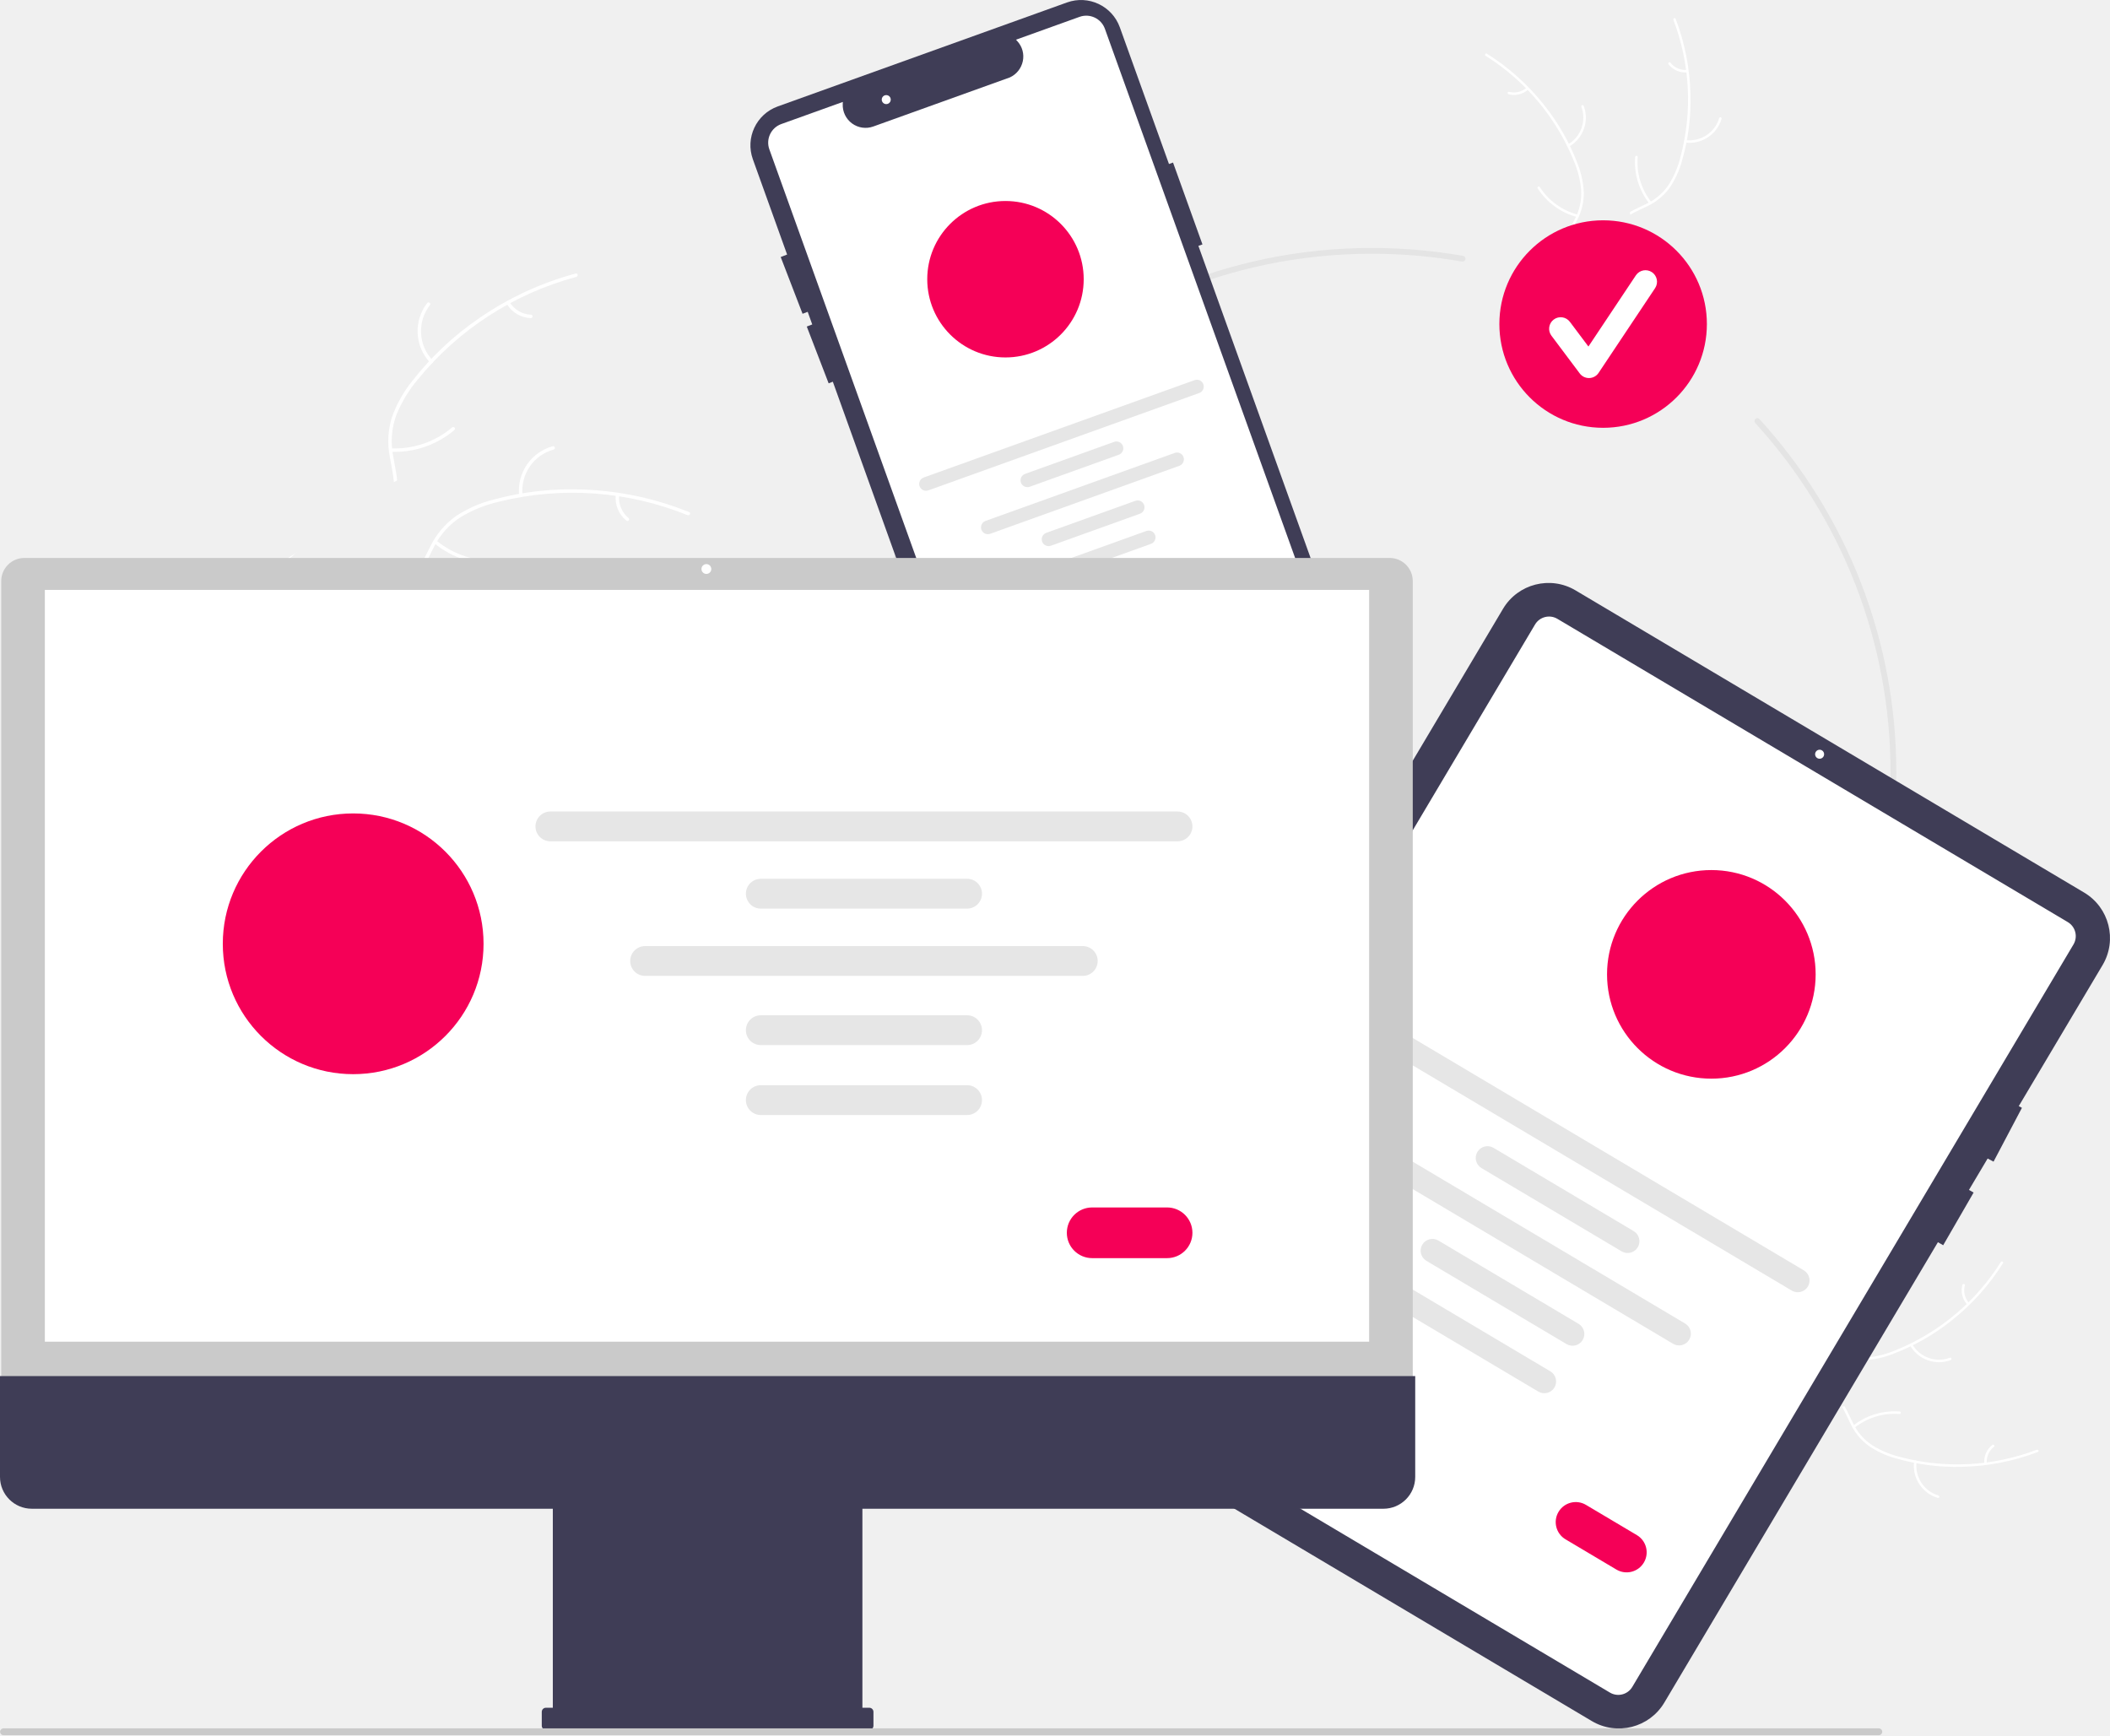
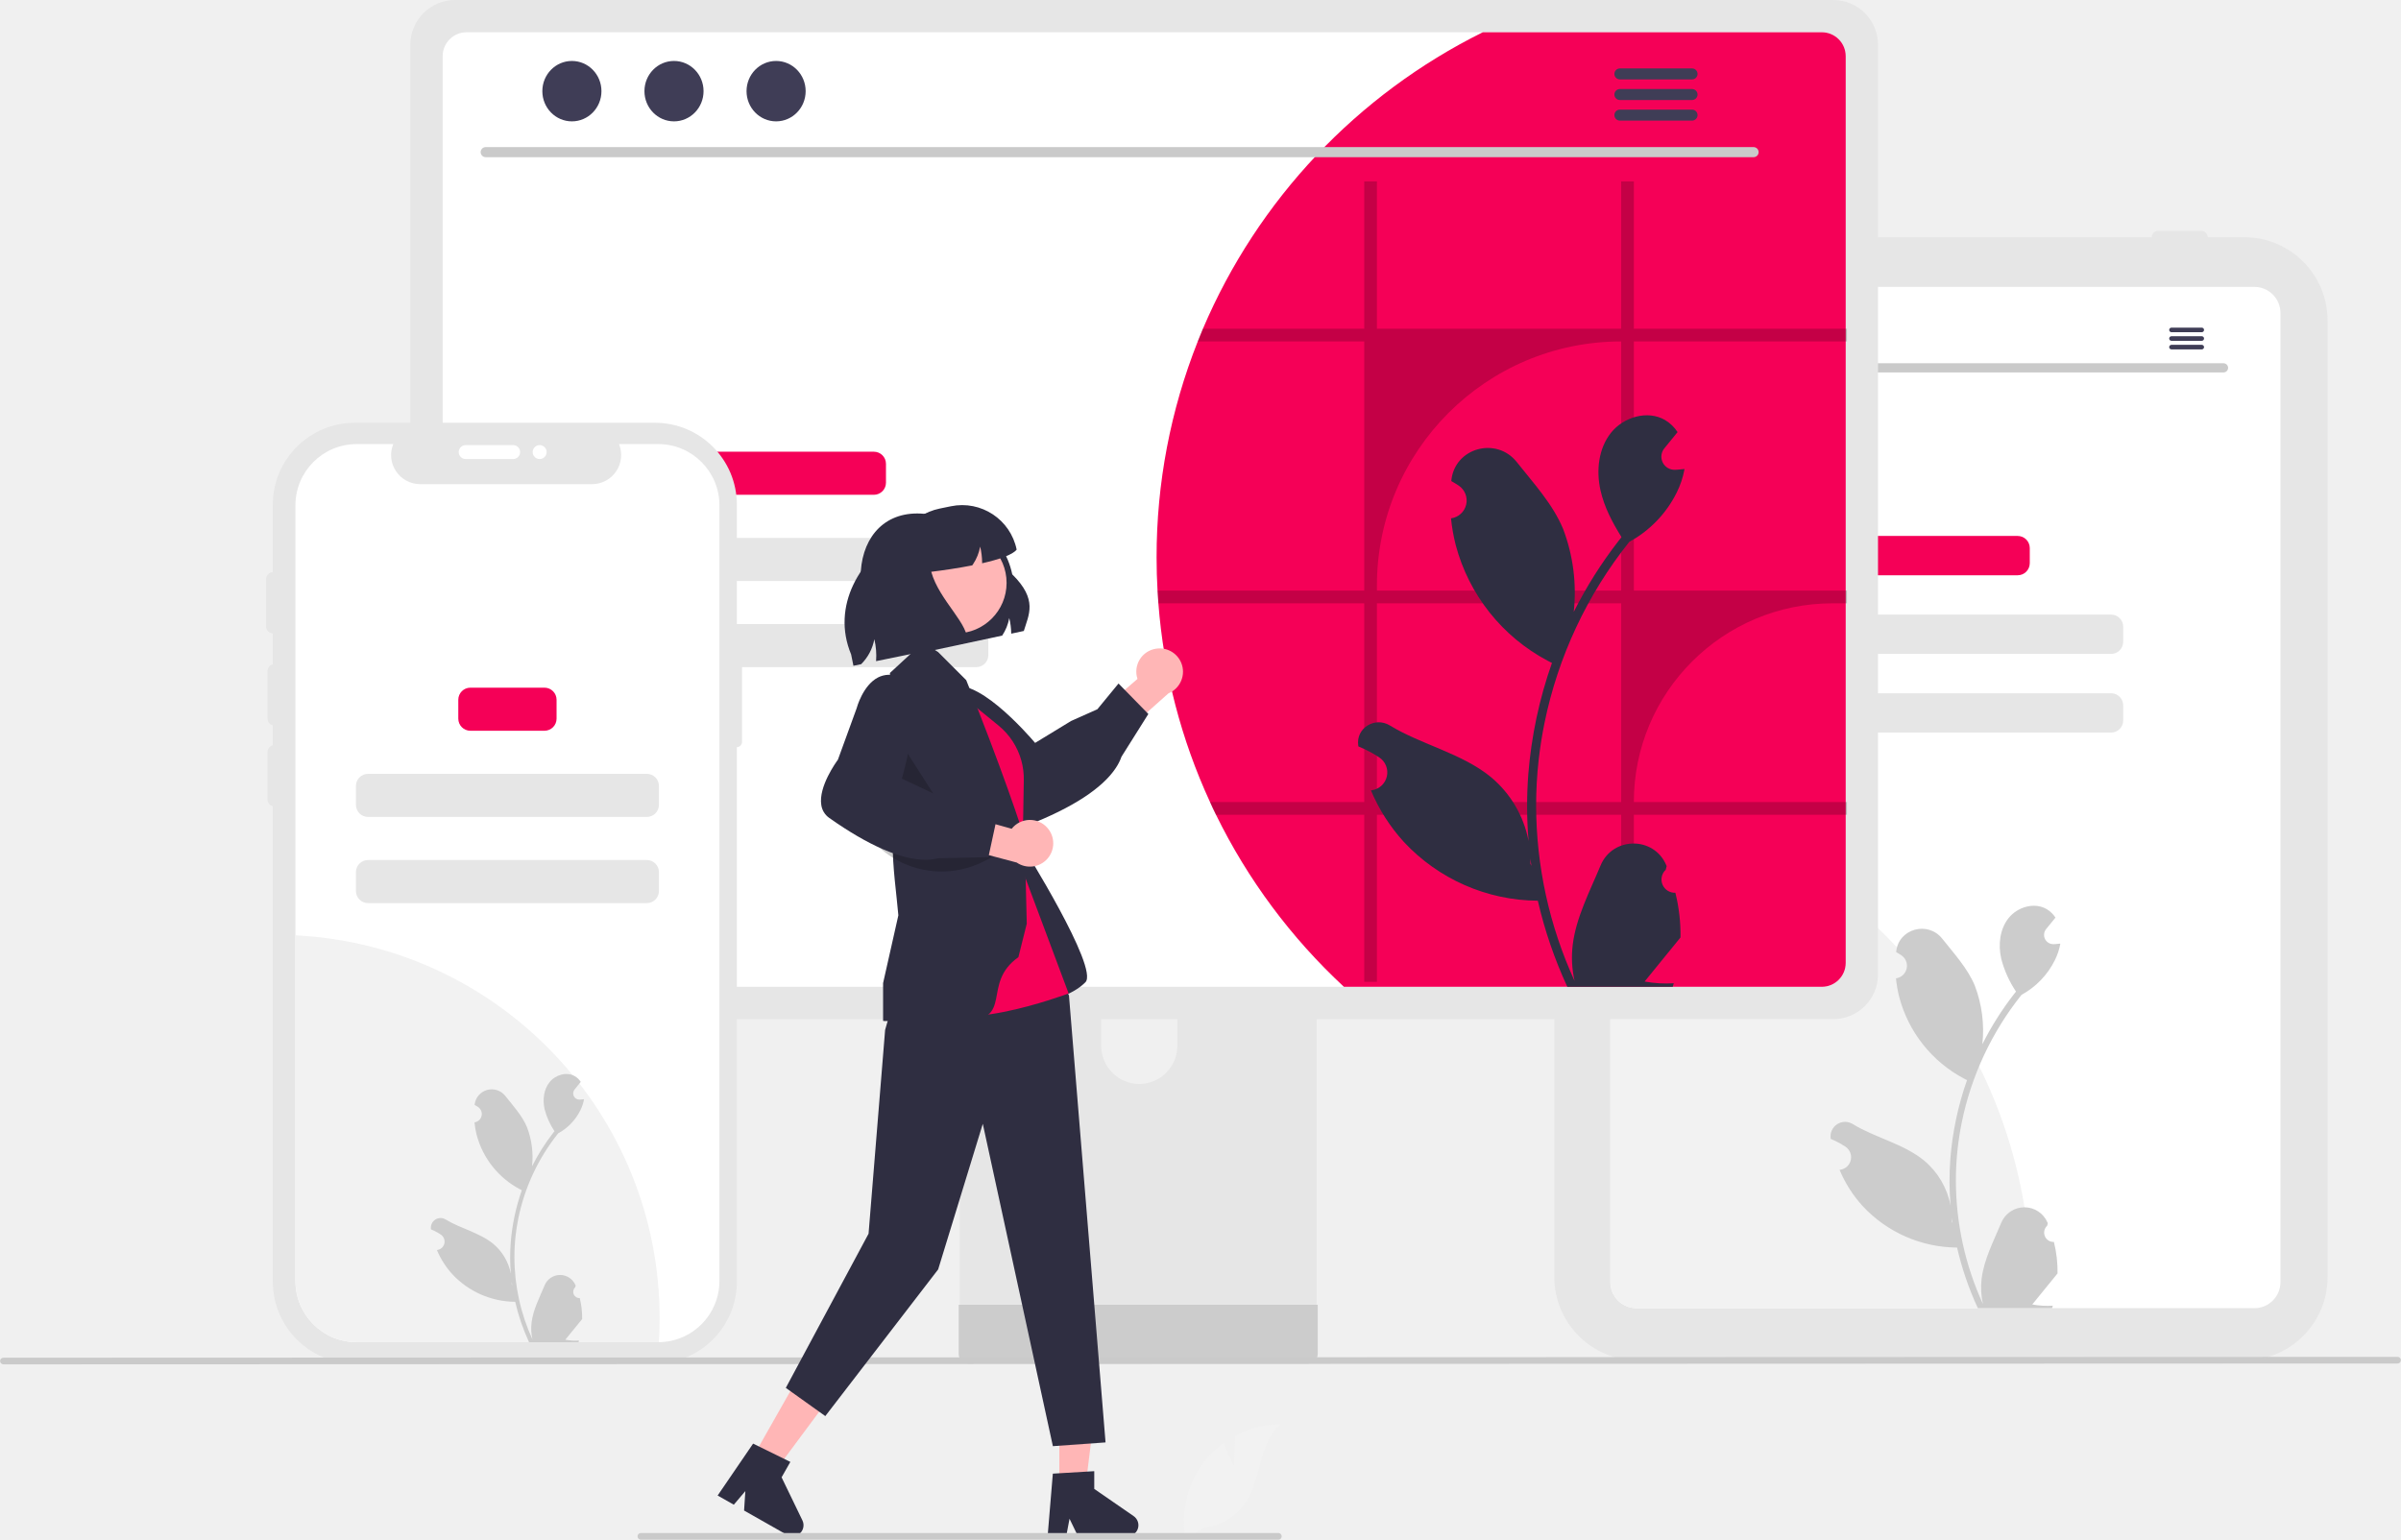
- <svg xmlns="http://www.w3.org/2000/svg" id="eda1a55b-53a8-43b5-9383-13f99c95cdad" data-name="Layer 1" width="728.252" height="598.943" viewBox="0 0 728.252 598.943">
-   <path d="M828.549,210.725c4.653-18.979.229-41.112-14.804-53.595a90.031,90.031,0,0,1-22.02,57.757c-5.393,6.171-12.034,12.472-12.296,20.663-.163,5.097,2.325,9.992,5.754,13.767,3.429,3.775,7.754,6.6,12.027,9.381l.628,1.107C811.595,245.929,823.896,229.704,828.549,210.725Z" transform="translate(-235.874 -150.5287)" fill="#f0f0f0" />
-   <path d="M813.443,157.407a76.953,76.953,0,0,1,2.45,47.282,33.138,33.138,0,0,1-4.048,9.561,19.006,19.006,0,0,1-7.557,6.554c-2.825,1.429-5.879,2.563-8.308,4.653a11.638,11.638,0,0,0-3.915,8.675c-.117,4.087,1.241,7.972,2.701,11.725,1.621,4.167,3.371,8.47,2.996,13.032-.045.553.815.591.86.039.652-7.938-4.739-14.643-5.594-22.342-.399-3.593.282-7.327,2.939-9.947,2.323-2.291,5.472-3.463,8.344-4.884a20.281,20.281,0,0,0,7.628-6.133,30.636,30.636,0,0,0,4.401-9.37A74.658,74.658,0,0,0,819.326,183.11a78.317,78.317,0,0,0-5.121-26.104c-.197-.516-.958-.112-.763.401Z" transform="translate(-235.874 -150.5287)" fill="#fff" />
-   <path d="M817.533,199.737a11.545,11.545,0,0,0,12.52-8.171c.156-.532-.663-.799-.819-.266a10.691,10.691,0,0,1-11.661,7.577c-.549-.072-.585.789-.039.86Z" transform="translate(-235.874 -150.5287)" fill="#fff" />
-   <path d="M805.816,220.269a22.253,22.253,0,0,1-4.721-15.515c.043-.553-.817-.591-.86-.039A23.146,23.146,0,0,0,805.18,220.85c.345.435.979-.148.636-.581Z" transform="translate(-235.874 -150.5287)" fill="#fff" />
-   <path d="M818.083,174.658a6.535,6.535,0,0,1-5.675-2.5c-.34-.439-.973.145-.636.581a7.323,7.323,0,0,0,6.272,2.779.445.445,0,0,0,.45-.411.433.433,0,0,0-.411-.45Z" transform="translate(-235.874 -150.5287)" fill="#fff" />
-   <path d="M748.735,169.416c.204.28.409.56.611.847a86.065,86.065,0,0,1,7.223,11.948c.166.32.329.647.486.971a90.732,90.732,0,0,1,8.806,32.223,88.112,88.112,0,0,1,.062,13.388c-.441,6.156-1.408,12.796.164,18.568a15.114,15.114,0,0,0,.583,1.778l29.769,11.347c.081-.008.159-.009.24-.017l1.168.507c.033-.229.061-.467.094-.695.019-.133.032-.268.052-.4.011-.089.021-.179.036-.258.004-.03.007-.059.008-.082.015-.08.02-.156.033-.229q.247-1.994.467-3.999c.003-.007.003-.007-.001-.016a129.556,129.556,0,0,0,.007-30.63c-.04-.303-.077-.613-.131-.921a84.079,84.079,0,0,0-2.977-13.394,74.329,74.329,0,0,0-2.609-7.054A61.81,61.81,0,0,0,782.497,186.96c-8.528-9.707-20.066-16.579-32.789-17.484C749.382,169.453,749.063,169.432,748.735,169.416Z" transform="translate(-235.874 -150.5287)" fill="#f0f0f0" />
-   <path d="M748.658,169.819a76.953,76.953,0,0,1,30.424,36.277,33.138,33.138,0,0,1,2.525,10.071,19.006,19.006,0,0,1-2.088,9.783c-1.395,2.841-3.151,5.586-3.832,8.717a11.638,11.638,0,0,0,2.097,9.284c2.367,3.334,5.79,5.618,9.216,7.735,3.803,2.351,7.791,4.733,10.239,8.601.297.469,1.007-.019.71-.487-4.259-6.73-12.6-8.838-17.918-14.471-2.482-2.628-4.186-6.02-3.642-9.711.476-3.227,2.284-6.059,3.722-8.924a20.281,20.281,0,0,0,2.398-9.489,30.636,30.636,0,0,0-2.128-10.131,74.658,74.658,0,0,0-11.549-20.275,78.317,78.317,0,0,0-19.805-17.759c-.468-.294-.833.487-.368.779Z" transform="translate(-235.874 -150.5287)" fill="#fff" />
-   <path d="M777.409,201.155a11.545,11.545,0,0,0,5.077-14.062c-.196-.518-1.011-.238-.814.281a10.691,10.691,0,0,1-4.749,13.071c-.482.273.007.982.487.71Z" transform="translate(-235.874 -150.5287)" fill="#fff" />
-   <path d="M780.415,224.603a22.253,22.253,0,0,1-13.11-9.545c-.298-.468-1.008.02-.71.487a23.146,23.146,0,0,0,13.663,9.905c.538.139.693-.708.158-.847Z" transform="translate(-235.874 -150.5287)" fill="#fff" />
-   <path d="M762.749,180.8a6.535,6.535,0,0,1-6.036,1.421c-.535-.146-.69.702-.158.847a7.323,7.323,0,0,0,6.681-1.557.445.445,0,0,0,.112-.599.433.433,0,0,0-.599-.112Z" transform="translate(-235.874 -150.5287)" fill="#fff" />
-   <path d="M709.374,598.115c-99.804,0-181-81.196-181-181s81.196-181,181-181a182.729,182.729,0,0,1,31.477,2.728 1.0 1,0,1,1-.345,1.97A180.782,180.782,0,0,0,709.374,238.115c-98.701,0-179,80.299-179,179s80.299,179,179,179,179-80.299,179-179a178.548,178.548,0,0,0-46.695-120.569,1,1,0,0,1,1.478-1.348,180.544,180.544,0,0,1,47.217,121.916C890.374,516.919,809.178,598.115,709.374,598.115Z" transform="translate(-235.874 -150.5287)" fill="#e4e4e4" />
-   <circle cx="553.307" cy="111.852" r="35.811" fill="#f50057" />
-   <path d="M784.296,281.019a3.982,3.982,0,0,1-3.186-1.594l-9.77-13.027a3.983,3.983,0,1,1,6.374-4.78l6.392,8.522,16.416-24.624a3.984,3.984,0,0,1,6.629,4.419l-19.54,29.309a3.985,3.985,0,0,1-3.204,1.773C784.37,281.018,784.333,281.019,784.296,281.019Z" transform="translate(-235.874 -150.5287)" fill="#fff" />
-   <path d="M704.717,389.026,649.494,235.396l1.4-.503-10.156-28.257-1.4.504-16.956-47.169a14.255,14.255,0,0,0-18.237-8.593l-99.833,35.885a14.256,14.256,0,0,0-8.594,18.237l11.822,32.889-2.213.852,7.547,19.597,1.771-.682,1.567,4.359-1.885.726,7.547,19.597,1.444-.556,54.736,152.274a14.23,14.23,0,0,0,18.238,8.594l99.832-35.885A14.273,14.273,0,0,0,704.717,389.026Z" transform="translate(-235.874 -150.5287)" fill="#3f3d56" />
-   <path d="M591.041,438.086a6.845,6.845,0,0,1-6.424-4.524L501.412,202.087a6.831,6.831,0,0,1,4.118-8.739l21.241-7.635-.032.743a7.874,7.874,0,0,0,10.53,7.742L584.41,177.254a7.974,7.974,0,0,0,4.488-5.636,7.808,7.808,0,0,0-1.861-6.835l-.498-.553,21.941-7.887a6.84,6.84,0,0,1,8.739,4.118L696.604,381.306a18.147,18.147,0,0,1-10.927,23.188L593.356,437.68A6.842,6.842,0,0,1,591.041,438.086Z" transform="translate(-235.874 -150.5287)" fill="#fff" />
-   <circle cx="347.033" cy="96.377" r="27" fill="#f50057" />
-   <path d="M649.813,286.17l-93.502,33.61a2.362,2.362,0,1,1-1.598-4.445l93.502-33.61a2.362,2.362,0,0,1,1.598,4.445Z" transform="translate(-235.874 -150.5287)" fill="#e6e6e6" />
-   <path d="M622.046,307.48l-30.756,11.055a2.362,2.362,0,1,1-1.598-4.445l30.756-11.055a2.362,2.362,0,0,1,1.598,4.445Z" transform="translate(-235.874 -150.5287)" fill="#e6e6e6" />
-   <path d="M629.361,327.831l-30.756,11.055a2.362,2.362,0,1,1-1.598-4.445L627.763,323.386a2.362,2.362,0,0,1,1.598,4.445Z" transform="translate(-235.874 -150.5287)" fill="#e6e6e6" />
-   <path d="M633.108,338.255,602.352,349.31a2.362,2.362,0,1,1-1.598-4.445l30.756-11.055a2.362,2.362,0,1,1,1.598,4.445Z" transform="translate(-235.874 -150.5287)" fill="#e6e6e6" />
-   <path d="M642.901,311.313l-65.253,23.456a2.362,2.362,0,1,1-1.598-4.445l65.253-23.456a2.362,2.362,0,1,1,1.598,4.445Z" transform="translate(-235.874 -150.5287)" fill="#e6e6e6" />
-   <path d="M629.758,363.558l-11.167,4.014a4.016,4.016,0,0,1-2.717-7.559l11.167-4.014a4.016,4.016,0,0,1,2.717,7.559Z" transform="translate(-235.874 -150.5287)" fill="#f50057" />
-   <circle cx="305.882" cy="34.38" r="1.553" fill="#fff" />
-   <path d="M363.157,272.252c17.406-20.488,45.647-33.401,71.684-26.706a123.863,123.863,0,0,0-46.635,71.113c-2.531,10.987-4.202,23.471-13.122,30.366-5.55,4.291-13.014,5.464-19.986,4.685-6.972-.779-13.608-3.323-20.155-5.845l-1.741.193C337.581,319.535,345.752,292.741,363.157,272.252Z" transform="translate(-235.874 -150.5287)" fill="#f0f0f0" />
-   <path d="M434.775,246.107a105.87,105.87,0,0,0-54.686,35.389,45.591,45.591,0,0,0-7.395,12.221,26.149,26.149,0,0,0-1.213,13.708c.685,4.301,1.883,8.62,1.511,13.013a16.011,16.011,0,0,1-6.514,11.358c-4.461,3.426-9.887,5.044-15.248,6.442-5.953,1.552-12.16,3.07-16.944,7.166-.58.496-1.316-.432-.737-.928,8.323-7.127,20.144-6.522,29.417-11.776,4.327-2.452,7.941-6.222,8.719-11.295.681-4.436-.551-8.892-1.282-13.24a27.903,27.903,0,0,1,.687-13.448,42.148,42.148,0,0,1,6.898-12.46,102.712,102.712,0,0,1,23.391-21.986A107.747,107.747,0,0,1,434.607,244.933c.735-.197.898.978.168,1.173Z" transform="translate(-235.874 -150.5287)" fill="#fff" />
-   <path d="M384.289,275.674a15.884,15.884,0,0,1-.985-20.544c.467-.602,1.425.095.957.699a14.708,14.708,0,0,0,.955,19.109c.524.554-.407,1.288-.928.737Z" transform="translate(-235.874 -150.5287)" fill="#fff" />
-   <path d="M370.846,305.29A30.615,30.615,0,0,0,391.948,298.044c.581-.494,1.318.434.737.928a31.844,31.844,0,0,1-21.974,7.495c-.763-.034-.624-1.211.135-1.177Z" transform="translate(-235.874 -150.5287)" fill="#fff" />
-   <path d="M411.802,254.842a8.991,8.991,0,0,0,7.362,4.311c.763.025.623,1.202-.135,1.177a10.075,10.075,0,0,1-8.155-4.751.612.612,0,0,1,.095-.832.595.595,0,0,1,.832.095Z" transform="translate(-235.874 -150.5287)" fill="#fff" />
-   <path d="M473.557,327.924c-.477-.002-.954-.004-1.437.002a118.406,118.406,0,0,0-19.142,1.581c-.49.073-.986.154-1.474.241a124.827,124.827,0,0,0-43.022,16.163,121.222,121.222,0,0,0-14.975,10.724c-6.508,5.454-13.13,11.886-20.832,14.787a20.794,20.794,0,0,1-2.452.784L333.573,348.168c-.056-.096-.118-.185-.174-.281l-1.507-.893c.229-.221.471-.445.7-.665.132-.129.273-.252.405-.38.091-.084.182-.168.259-.249.03-.028.061-.056.085-.076.077-.081.157-.148.229-.221q2.024-1.883,4.082-3.745c.005-.008.005-.008.019-.011,10.477-9.428,21.834-18.064,34.14-24.703.37-.2.746-.408,1.133-.596a115.674,115.674,0,0,1,17.332-7.48,102.264,102.264,0,0,1,9.967-2.779,85.037,85.037,0,0,1,26.536-1.658c17.697,1.681,34.66,9.004,45.927,22.457C472.994,327.233,473.274,327.572,473.557,327.924Z" transform="translate(-235.874 -150.5287)" fill="#f0f0f0" />
-   <path d="M473.169,328.336a105.87,105.87,0,0,0-64.97-4.669,45.591,45.591,0,0,0-13.263,5.305,26.149,26.149,0,0,0-9.222,10.215c-2.043,3.846-3.686,8.017-6.628,11.299a16.011,16.011,0,0,1-12.04,5.147c-5.624.049-10.931-1.926-16.053-4.037-5.687-2.344-11.558-4.87-17.844-4.479-.762.047-.79-1.137-.03-1.184,10.936-.679,20.011,6.921,30.578,8.308,4.931.647,10.086-.187,13.762-3.769,3.214-3.132,4.913-7.431,6.948-11.344a27.902,27.902,0,0,1,8.645-10.324,42.148,42.148,0,0,1,13.01-5.796,102.713,102.713,0,0,1,31.914-3.472,107.747,107.747,0,0,1,35.765,7.761c.705.285.128,1.321-.572,1.038Z" transform="translate(-235.874 -150.5287)" fill="#fff" />
-   <path d="M415.057,321.547a15.884,15.884,0,0,1,11.583-16.996c.736-.2,1.081.934.344,1.134a14.708,14.708,0,0,0-10.742,15.832c.084.758-1.101.783-1.184.03Z" transform="translate(-235.874 -150.5287)" fill="#fff" />
-   <path d="M386.493,337.1a30.615,30.615,0,0,0,21.211,6.92c.762-.045.791,1.14.03,1.184a31.844,31.844,0,0,1-22.057-7.245c-.589-.487.231-1.343.816-.859Z" transform="translate(-235.874 -150.5287)" fill="#fff" />
-   <path d="M449.567,321.479a8.991,8.991,0,0,0,3.282,7.875c.594.479-.226,1.335-.816.859a10.075,10.075,0,0,1-3.651-8.703.612.612,0,0,1,.577-.607.595.595,0,0,1,.607.577Z" transform="translate(-235.874 -150.5287)" fill="#fff" />
-   <path d="M885.524,666.043c18.979,4.653,41.112.229,53.595-14.804a90.031,90.031,0,0,1-57.757-22.02c-6.171-5.393-12.472-12.034-20.663-12.296-5.097-.163-9.992,2.325-13.767,5.754-3.775,3.429-6.6,7.754-9.381,12.027l-1.107.628C850.32,649.088,866.545,661.389,885.524,666.043Z" transform="translate(-235.874 -150.5287)" fill="#f0f0f0" />
-   <path d="M938.842,650.936a76.953,76.953,0,0,1-47.282,2.45,33.138,33.138,0,0,1-9.561-4.048,19.006,19.006,0,0,1-6.554-7.557c-1.429-2.825-2.563-5.879-4.653-8.308a11.638,11.638,0,0,0-8.675-3.915c-4.087-.117-7.972,1.241-11.725,2.701-4.167,1.621-8.47,3.371-13.032,2.996-.553-.045-.591.815-.039.86,7.938.652,14.643-4.739,22.342-5.594,3.593-.399,7.327.282,9.947,2.939,2.291,2.323,3.463,5.472,4.884,8.344a20.281,20.281,0,0,0,6.133,7.628,30.636,30.636,0,0,0,9.37,4.401,74.657,74.657,0,0,0,23.142,2.986,78.317,78.317,0,0,0,26.104-5.121c.516-.197.112-.958-.401-.763Z" transform="translate(-235.874 -150.5287)" fill="#fff" />
-   <path d="M896.512,655.026a11.545,11.545,0,0,0,8.171,12.52c.532.156.799-.663.266-.819a10.691,10.691,0,0,1-7.577-11.661c.072-.549-.789-.585-.86-.039Z" transform="translate(-235.874 -150.5287)" fill="#fff" />
-   <path d="M875.98,643.309a22.253,22.253,0,0,1,15.515-4.721c.553.043.591-.817.039-.86a23.146,23.146,0,0,0-16.135,4.945c-.435.345.148.979.581.636Z" transform="translate(-235.874 -150.5287)" fill="#fff" />
-   <path d="M921.591,655.577a6.535,6.535,0,0,1,2.5-5.675c.439-.34-.145-.973-.581-.636a7.323,7.323,0,0,0-2.779,6.272.445.445,0,0,0,.411.45.433.433,0,0,0,.45-.411Z" transform="translate(-235.874 -150.5287)" fill="#fff" />
-   <path d="M926.833,586.228c-.28.204-.56.409-.847.611a86.065,86.065,0,0,1-11.948,7.223c-.32.166-.647.329-.971.486a90.732,90.732,0,0,1-32.223,8.806,88.112,88.112,0,0,1-13.388.062c-6.156-.441-12.796-1.408-18.568.164a15.114,15.114,0,0,0-1.778.583l-11.347,29.769c.008.081.009.159.017.24l-.507,1.168c.229.033.467.061.695.094.133.019.268.032.4.052.089.011.179.021.258.036.03.004.059.007.082.008.08.015.156.02.229.033q1.994.247,3.999.467c.007.003.007.003.016-.001a129.556,129.556,0,0,0,30.63.007c.303-.04.613-.077.921-.131a84.079,84.079,0,0,0,13.394-2.977,74.329,74.329,0,0,0,7.054-2.609,61.81,61.81,0,0,0,16.335-10.326c9.707-8.528,16.579-20.066,17.484-32.789C926.796,586.876,926.817,586.556,926.833,586.228Z" transform="translate(-235.874 -150.5287)" fill="#f0f0f0" />
-   <path d="M926.43,586.151a76.953,76.953,0,0,1-36.277,30.424,33.138,33.138,0,0,1-10.071,2.525,19.006,19.006,0,0,1-9.783-2.088c-2.841-1.395-5.586-3.151-8.717-3.832a11.638,11.638,0,0,0-9.284,2.097c-3.334,2.367-5.618,5.79-7.735,9.216-2.351,3.803-4.733,7.791-8.601,10.239-.469.297.019,1.007.487.71,6.73-4.259,8.838-12.6,14.471-17.918,2.628-2.482,6.02-4.186,9.711-3.642,3.227.476,6.059,2.284,8.924,3.722a20.281,20.281,0,0,0,9.489,2.398,30.636,30.636,0,0,0,10.131-2.128,74.658,74.658,0,0,0,20.275-11.549A78.317,78.317,0,0,0,927.208,586.519c.294-.468-.487-.833-.779-.368Z" transform="translate(-235.874 -150.5287)" fill="#fff" />
-   <path d="M895.094,614.902a11.545,11.545,0,0,0,14.062,5.077c.518-.196.238-1.011-.281-.814a10.691,10.691,0,0,1-13.071-4.749c-.273-.482-.982.007-.71.487Z" transform="translate(-235.874 -150.5287)" fill="#fff" />
-   <path d="M871.646,617.909a22.253,22.253,0,0,1,9.545-13.11c.468-.298-.02-1.008-.487-.71a23.146,23.146,0,0,0-9.905,13.663c-.139.538.708.693.847.158Z" transform="translate(-235.874 -150.5287)" fill="#fff" />
-   <path d="M915.449,600.243a6.535,6.535,0,0,1-1.421-6.036c.146-.535-.702-.69-.847-.158a7.323,7.323,0,0,0,1.557,6.681.445.445,0,0,0,.599.112.433.433,0,0,0,.112-.599Z" transform="translate(-235.874 -150.5287)" fill="#fff" />
-   <path d="M961.571,483.63l-28.94,48.7,1.1.58-9.8,18.58-2.04-1.08-6.44,10.83,1.6.92-10.5,18.18-1.82-1.05-94.43,158.92a18.274,18.274,0,0,1-25.02,6.37L609.731,640.27a18.272,18.272,0,0,1-6.37-25.02l151.27-254.58a18.274,18.274,0,0,1,25.02-6.37l175.55,104.31A18.281,18.281,0,0,1,961.571,483.63Z" transform="translate(-235.874 -150.5287)" fill="#3f3d56" />
-   <path d="M791.537,734.753,615.369,630.076a5.634,5.634,0,0,1-1.963-7.712L765.679,366.09a5.634,5.634,0,0,1,7.712-1.963L949.56,468.804a5.634,5.634,0,0,1,1.963,7.712L799.25,732.79A5.634,5.634,0,0,1,791.537,734.753Z" transform="translate(-235.874 -150.5287)" fill="#fff" />
-   <circle cx="628.028" cy="260.333" r="1.553" fill="#fff" />
-   <path d="M854.291,595.994,707.234,508.615a4.066,4.066,0,1,1,4.154-6.991l147.057,87.379a4.066,4.066,0,1,1-4.154,6.991Z" transform="translate(-235.874 -150.5287)" fill="#e6e6e6" />
-   <path d="M795.572,582.454l-48.371-28.741a4.066,4.066,0,1,1,4.154-6.991l48.371,28.741a4.066,4.066,0,0,1-4.154,6.991Z" transform="translate(-235.874 -150.5287)" fill="#e6e6e6" />
-   <path d="M776.554,614.461l-48.371-28.741a4.066,4.066,0,0,1,4.154-6.991l48.371,28.741a4.066,4.066,0,1,1-4.154,6.991Z" transform="translate(-235.874 -150.5287)" fill="#e6e6e6" />
-   <path d="M766.813,630.855l-48.371-28.741a4.066,4.066,0,1,1,4.154-6.991l48.371,28.741a4.066,4.066,0,1,1-4.154,6.991Z" transform="translate(-235.874 -150.5287)" fill="#e6e6e6" />
-   <path d="M813.325,614.352l-102.627-60.979a4.066,4.066,0,0,1,4.154-6.991l102.627,60.979a4.066,4.066,0,1,1-4.154,6.991Z" transform="translate(-235.874 -150.5287)" fill="#e6e6e6" />
-   <path d="M793.764,692.284l-17.563-10.436a6.914,6.914,0,0,1,7.064-11.888l17.563,10.436a6.914,6.914,0,0,1-7.064,11.888Z" transform="translate(-235.874 -150.5287)" fill="#f50057" />
-   <circle cx="590.659" cy="336.314" r="36" fill="#f50057" />
-   <path d="M236.298,633.134H723.479V351.086a7.98,7.98,0,0,0-7.971-7.971H244.269a7.98,7.98,0,0,0-7.971,7.971Z" transform="translate(-235.874 -150.5287)" fill="#cacaca" />
-   <rect x="15.476" y="203.611" width="457.077" height="259.491" fill="#fff" />
-   <path d="M235.874,625.502v34.805a10.987,10.987,0,0,0,10.987,10.987H426.676v68.689h-2.389a1.427,1.427,0,0,0-1.427,1.427V746.188a1.427,1.427,0,0,0,1.427,1.427H535.914A1.427,1.427,0,0,0,537.341,746.188v-4.778a1.427,1.427,0,0,0-1.427-1.427h-2.389V671.295H713.34a10.987,10.987,0,0,0,10.987-10.987v-34.805Z" transform="translate(-235.874 -150.5287)" fill="#3f3d56" />
-   <path d="M642.287,440.923H425.833a5.145,5.145,0,1,1,0-10.29H642.287a5.145,5.145,0,1,1,0,10.29Z" transform="translate(-235.874 -150.5287)" fill="#e6e6e6" />
-   <path d="M569.659,464.149H498.461a5.145,5.145,0,1,1,0-10.291h71.198a5.145,5.145,0,1,1,0,10.291Z" transform="translate(-235.874 -150.5287)" fill="#e6e6e6" />
-   <path d="M569.659,511.26H498.461a5.145,5.145,0,0,1,0-10.291h71.198a5.145,5.145,0,0,1,0,10.291Z" transform="translate(-235.874 -150.5287)" fill="#e6e6e6" />
-   <path d="M569.659,535.39H498.461a5.145,5.145,0,1,1,0-10.29h71.198a5.145,5.145,0,1,1,0,10.29Z" transform="translate(-235.874 -150.5287)" fill="#e6e6e6" />
-   <path d="M609.589,487.374H458.531a5.145,5.145,0,1,1,0-10.29H609.589a5.145,5.145,0,1,1,0,10.29Z" transform="translate(-235.874 -150.5287)" fill="#e6e6e6" />
-   <path d="M638.684,584.795H612.832a8.749,8.749,0,0,1,0-17.498h25.852a8.749,8.749,0,0,1,0,17.498Z" transform="translate(-235.874 -150.5287)" fill="#f50057" />
-   <circle cx="121.895" cy="325.766" r="45" fill="#f50057" />
-   <path d="M884.359,749.471h-647.294a1.191,1.191,0,0,1,0-2.381h647.294a1.191,1.191,0,0,1,0,2.381Z" transform="translate(-235.874 -150.5287)" fill="#cacaca" />
-   <circle cx="243.802" cy="196.403" r="1.696" fill="#fff" />
+ <svg xmlns="http://www.w3.org/2000/svg" data-name="Layer 1" width="860.131" height="551.741" viewBox="0 0 860.131 551.741">
+   <path d="M973.935,661.629H756.586A29.859,29.859,0,0,1,726.761,631.804V288.961a29.859,29.859,0,0,1,29.826-29.826H973.935a29.859,29.859,0,0,1,29.826,29.826V631.804A29.859,29.859,0,0,1,973.935,661.629Z" transform="translate(-169.9343 -174.1294)" fill="#e6e6e6" />
+   <path d="M977.539,276.933H756.176a9.348,9.348,0,0,0-9.337,9.337V633.583a9.351,9.351,0,0,0,9.337,9.337H977.539a9.348,9.348,0,0,0,9.337-9.337V286.269A9.348,9.348,0,0,0,977.539,276.933Z" transform="translate(-169.9343 -174.1294)" fill="#fff" />
+   <path d="M761.899,259.135a2.284,2.284,0,0,1,2.282-2.282h15.516a2.282,2.282,0,1,1,0,4.563H764.181A2.284,2.284,0,0,1,761.899,259.135Z" transform="translate(-169.9343 -174.1294)" fill="#e6e6e6" />
+   <path d="M787.454,259.135a2.284,2.284,0,0,1,2.282-2.282H805.251a2.282,2.282,0,1,1,0,4.563H789.736A2.284,2.284,0,0,1,787.454,259.135Z" transform="translate(-169.9343 -174.1294)" fill="#e6e6e6" />
+   <path d="M940.785,259.135a2.284,2.284,0,0,1,2.282-2.282h15.516a2.282,2.282,0,0,1,0,4.563H943.067A2.284,2.284,0,0,1,940.785,259.135Z" transform="translate(-169.9343 -174.1294)" fill="#e6e6e6" />
+   <path d="M897.533,635.764c0,2.4-.046,4.792-.155,7.155H756.176a9.351,9.351,0,0,1-9.337-9.337V458.767A179.289,179.289,0,0,1,897.533,635.764Z" transform="translate(-169.9343 -174.1294)" fill="#f2f2f2" />
+   <rect x="665.804" y="192.056" width="61.339" height="14.092" rx="4.339" fill="#f50057" />
+   <rect x="632.335" y="220.241" width="128.277" height="14.092" rx="4.339" fill="#e6e6e6" />
+   <rect x="632.335" y="248.426" width="128.277" height="14.092" rx="4.339" fill="#e6e6e6" />
+   <path d="M905.728,619.183a3.348,3.348,0,0,1-2.426-5.803l.229-.912q-.045-.11-.091-.219a8.991,8.991,0,0,0-16.584.062c-2.712,6.533-6.166,13.077-7.016,19.984a26.597,26.597,0,0,0,.467,9.147,106.635,106.635,0,0,1-9.7-44.289,102.923,102.923,0,0,1,.638-11.482q.529-4.688,1.467-9.309a107.87,107.87,0,0,1,21.392-45.718A28.707,28.707,0,0,0,906.043,518.257a21.898,21.898,0,0,0,1.991-5.984c-.581.076-1.172.124-1.753.162-.181.009-.372.019-.553.029l-.068.003a3.317,3.317,0,0,1-2.724-5.404q.376-.463.753-.926c.381-.476.772-.943,1.153-1.42a1.651,1.651,0,0,0,.124-.143c.438-.543.877-1.077,1.315-1.62a9.592,9.592,0,0,0-3.144-3.04c-4.393-2.573-10.453-.791-13.626,3.183-3.183,3.973-3.783,9.548-2.678,14.512a38.439,38.439,0,0,0,5.317,11.854c-.238.305-.486.6-.724.905a108.567,108.567,0,0,0-11.332,17.952,45.132,45.132,0,0,0-2.694-20.963c-2.579-6.222-7.413-11.462-11.67-16.84-5.113-6.461-15.599-3.641-16.499,4.549q-.013.119-.026.238.948.535,1.857,1.136a4.541,4.541,0,0,1-1.831,8.264l-.093.014a45.184,45.184,0,0,0,1.191,6.756,46.523,46.523,0,0,0,23.164,29.157c.372.191.734.381,1.105.562a110.815,110.815,0,0,0-5.965,28.071A105.104,105.104,0,0,0,868.71,606.234l-.029-.2a27.773,27.773,0,0,0-9.481-16.037c-7.296-5.994-17.604-8.201-25.475-13.018a5.212,5.212,0,0,0-7.983,5.071q.016.105.032.21a30.508,30.508,0,0,1,3.421,1.648q.948.535,1.857,1.136a4.541,4.541,0,0,1-1.831,8.264l-.093.014c-.067.01-.124.019-.19.029a45.224,45.224,0,0,0,8.318,13.026,46.564,46.564,0,0,0,33.769,14.817h.01a110.783,110.783,0,0,0,7.442,21.725h26.585c.095-.295.181-.6.267-.896a30.205,30.205,0,0,1-7.356-.438c1.972-2.42,3.945-4.86,5.917-7.28a1.652,1.652,0,0,0,.124-.143c1-1.239,2.011-2.468,3.011-3.707l.001-.002a44.244,44.244,0,0,0-1.296-11.271Zm-30.443-59.887.014-.019-.014.038Zm-5.889,53.084-.229-.514c.01-.372.01-.743,0-1.124,0-.105-.019-.21-.019-.315.086.657.162,1.315.257,1.972Z" transform="translate(-169.9343 -174.1294)" fill="#ccc" />
+   <path d="M966.474,307.596H767.241a1.649,1.649,0,0,1,0-3.298H966.474a1.649,1.649,0,0,1,0,3.298Z" transform="translate(-169.9343 -174.1294)" fill="#cacaca" />
+   <ellipse cx="607.937" cy="120.446" rx="4.846" ry="4.954" fill="#3f3d56" />
+   <ellipse cx="624.678" cy="120.446" rx="4.846" ry="4.954" fill="#3f3d56" />
+   <ellipse cx="641.42" cy="120.446" rx="4.846" ry="4.954" fill="#3f3d56" />
+   <path d="M958.687,291.536H947.842a.821.821,0,0,0,0,1.642h10.845a.821.821,0,0,0,0-1.642Z" transform="translate(-169.9343 -174.1294)" fill="#3f3d56" />
+   <path d="M958.687,294.618H947.842a.821.821,0,0,0,0,1.642h10.845a.821.821,0,0,0,0-1.642Z" transform="translate(-169.9343 -174.1294)" fill="#3f3d56" />
+   <path d="M958.687,297.696H947.842a.821.821,0,0,0,0,1.642h10.845a.821.821,0,0,0,0-1.642Z" transform="translate(-169.9343 -174.1294)" fill="#3f3d56" />
+   <path d="M635.433,458.897h-115.51a6.163,6.163,0,0,0-6.154,6.17v182.472H641.602V465.067A6.166,6.166,0,0,0,635.433,458.897ZM578.066,562.575a13.704,13.704,0,0,1-13.64-13.64V527.889a13.64,13.64,0,0,1,27.28,0v21.047a13.704,13.704,0,0,1-13.64,13.64Z" transform="translate(-169.9343 -174.1294)" fill="#e6e6e6" />
+   <path d="M513.372,641.702V659.307a3.449,3.449,0,0,0,3.442,3.442h121.743a3.459,3.459,0,0,0,3.442-3.442v-17.605Z" transform="translate(-169.9343 -174.1294)" fill="#ccc" />
+   <path d="M826.707,174.129H332.947a16.029,16.029,0,0,0-16.003,16.003v333.192a16.018,16.018,0,0,0,16.003,16.003H826.707a16.018,16.018,0,0,0,16.003-16.003V190.132A16.029,16.029,0,0,0,826.707,174.129Z" transform="translate(-169.9343 -174.1294)" fill="#e6e6e6" />
+   <path d="M822.585,185.688H337.072a8.577,8.577,0,0,0-8.558,8.576v324.933a8.573,8.573,0,0,0,8.558,8.558H822.585a8.573,8.573,0,0,0,8.558-8.558v-324.933A8.577,8.577,0,0,0,822.585,185.688Z" transform="translate(-169.9343 -174.1294)" fill="#fff" />
+   <path d="M831.144,194.264v324.933a8.573,8.573,0,0,1-8.558,8.558H651.383a210.092,210.092,0,0,1-45.834-61.67q-1.121-2.242-2.135-4.537a208.227,208.227,0,0,1-18.505-71.225c-.125-1.512-.231-3.025-.302-4.555-.231-3.914-.338-7.882-.338-11.868a209.128,209.128,0,0,1,14.75-77.417c.587-1.53,1.21-3.043,1.851-4.555A210.666,210.666,0,0,1,701.131,185.688h121.454A8.577,8.577,0,0,1,831.144,194.264Z" transform="translate(-169.9343 -174.1294)" fill="#f50057" />
+   <path d="M798.18,230.457h-454.293a1.807,1.807,0,0,1,0-3.613h454.293a1.807,1.807,0,0,1,0,3.613Z" transform="translate(-169.9343 -174.1294)" fill="#cacaca" />
+   <ellipse cx="204.876" cy="32.666" rx="10.588" ry="10.823" fill="#3f3d56" />
+   <ellipse cx="241.452" cy="32.666" rx="10.588" ry="10.823" fill="#3f3d56" />
+   <ellipse cx="278.027" cy="32.666" rx="10.588" ry="10.823" fill="#3f3d56" />
+   <path d="M776.158,198.655h-25.981a1.968,1.968,0,0,0,0,3.934h25.981a1.968,1.968,0,0,0,0-3.934Z" transform="translate(-169.9343 -174.1294)" fill="#3f3d56" />
+   <path d="M776.158,206.039h-25.981a1.968,1.968,0,0,0,0,3.934h25.981a1.968,1.968,0,0,0,0-3.934Z" transform="translate(-169.9343 -174.1294)" fill="#3f3d56" />
+   <path d="M776.158,213.414h-25.981a1.968,1.968,0,0,0,0,3.934h25.981a1.968,1.968,0,0,0,0-3.934Z" transform="translate(-169.9343 -174.1294)" fill="#3f3d56" />
+   <rect x="245.183" y="161.871" width="72.207" height="15.441" rx="4.339" fill="#f50057" />
+   <rect x="208.512" y="192.752" width="145.55" height="15.441" rx="4.339" fill="#e6e6e6" />
+   <rect x="208.512" y="223.633" width="145.55" height="15.441" rx="4.339" fill="#e6e6e6" />
+   <path d="M390.326,509.127a53.05,53.05,0,0,1-3.345,18.629H337.072a8.573,8.573,0,0,1-8.558-8.558V456.424a52.716,52.716,0,0,1,8.434-.676A53.375,53.375,0,0,1,390.326,509.127Z" transform="translate(-169.9343 -174.1294)" fill="#f50057" />
+   <path d="M831.589,296.484v-4.555H755.24V239.138H750.702v52.791H663.197V239.138h-4.537v52.791H600.869c-.641,1.512-1.263,3.025-1.851,4.555h59.642v89.285H584.606c.071,1.53.178,3.043.302,4.555h73.751v71.225H603.413q1.014,2.295,2.135,4.537h53.112V525.958h4.537V466.086H750.702V525.958h4.537V466.086h76.349v-4.537H755.24v-0a71.225,71.225,0,0,1,71.225-71.225h5.124v-4.555H755.24V296.484ZM750.702,461.548H663.197V390.324H750.702Zm0-75.78H663.197v-1.779a87.505,87.505,0,0,1,87.505-87.505h0Z" transform="translate(-169.9343 -174.1294)" opacity="0.2" />
+   <path d="M770.116,494.045a4.755,4.755,0,0,1-3.446-8.241c.12-.477.206-.819.326-1.295q-.064-.156-.129-.311c-4.377-10.438-19.213-10.366-23.553.088-3.852,9.278-8.757,18.572-9.964,28.382A37.774,37.774,0,0,0,734.012,525.658a151.444,151.444,0,0,1-13.776-62.9,146.174,146.174,0,0,1,.907-16.307q.751-6.658,2.084-13.221a153.199,153.199,0,0,1,30.381-64.93,40.771,40.771,0,0,0,16.956-17.592,31.1,31.1,0,0,0,2.828-8.499c-.825.108-1.664.176-2.49.23-.257.013-.528.027-.785.041l-.097.004a4.711,4.711,0,0,1-3.869-7.675q.535-.658,1.07-1.315c.541-.677,1.096-1.34,1.637-2.016a2.346,2.346,0,0,0,.176-.203c.623-.771,1.245-1.529,1.868-2.301a13.622,13.622,0,0,0-4.466-4.317c-6.239-3.654-14.845-1.123-19.352,4.52-4.52,5.643-5.372,13.56-3.803,20.61,1.34,6.036,4.263,11.57,7.551,16.835-.338.433-.69.853-1.029,1.286a154.188,154.188,0,0,0-16.093,25.496,64.098,64.098,0,0,0-3.827-29.772c-3.663-8.836-10.528-16.278-16.574-23.917-7.262-9.175-22.153-5.171-23.433,6.46q-.019.169-.036.338,1.347.76,2.637,1.613a6.449,6.449,0,0,1-2.6,11.737l-.132.02a64.174,64.174,0,0,0,1.692,9.595,66.072,66.072,0,0,0,32.898,41.41c.528.271,1.042.541,1.57.798a157.381,157.381,0,0,0-8.471,39.867,149.27,149.27,0,0,0,.108,24.102l-.041-.284a39.444,39.444,0,0,0-13.465-22.775c-10.362-8.512-25.002-11.647-36.181-18.489-5.381-3.294-12.277.963-11.338,7.201q.022.149.046.299a43.328,43.328,0,0,1,4.858,2.341q1.347.76,2.637,1.613a6.45,6.45,0,0,1-2.6,11.737l-.132.02c-.095.014-.176.027-.271.041a64.227,64.227,0,0,0,11.814,18.499,66.131,66.131,0,0,0,47.96,21.043h.014a157.336,157.336,0,0,0,10.569,30.854h37.756c.135-.42.257-.853.379-1.272a42.897,42.897,0,0,1-10.447-.622c2.801-3.437,5.603-6.902,8.404-10.339a2.344,2.344,0,0,0,.176-.203c1.421-1.759,2.855-3.505,4.276-5.264l.001-.002a62.836,62.836,0,0,0-1.841-16.007Zm-43.236-85.052.02-.027-.02.054Zm-8.363,75.39-.325-.731c.014-.528.014-1.056,0-1.597,0-.149-.027-.298-.027-.447.122.934.23,1.868.365,2.801Z" transform="translate(-169.9343 -174.1294)" fill="#2f2e41" />
+   <path d="M433.911,405.741h0V354.998A29.369,29.369,0,0,0,404.542,325.629H297.035a29.369,29.369,0,0,0-29.369,29.369v278.382a29.369,29.369,0,0,0,29.369,29.369h107.507a29.369,29.369,0,0,0,29.369-29.369V441.861h0a1.852,1.852,0,0,0,1.852-1.852V407.594A1.852,1.852,0,0,0,433.911,405.741Z" transform="translate(-169.9343 -174.1294)" fill="#e6e6e6" />
+   <path d="M427.661,355.199v277.98a21.919,21.919,0,0,1-21.69,21.92,1.926,1.926,0,0,1-.24.01h-108.03a21.932,21.932,0,0,1-21.93-21.93v-277.98a21.932,21.932,0,0,1,21.93-21.93h13.11a10.427,10.427,0,0,0,9.65,14.36h61.59a10.435,10.435,0,0,0,9.64-14.36h14.04A21.932,21.932,0,0,1,427.661,355.199Z" transform="translate(-169.9343 -174.1294)" fill="#fff" />
+   <path d="M406.241,646.529q0,4.32-.27,8.57a1.926,1.926,0,0,1-.24.01h-108.03a21.932,21.932,0,0,1-21.93-21.93v-123.88A137.388,137.388,0,0,1,406.241,646.529Z" transform="translate(-169.9343 -174.1294)" fill="#f2f2f2" />
+   <path d="M268.261,434.129a2.503,2.503,0,0,1-2.5-2.5v-17a2.5,2.5,0,0,1,5,0v17A2.503,2.503,0,0,1,268.261,434.129Z" transform="translate(-169.9343 -174.1294)" fill="#e6e6e6" />
+   <rect x="164.178" y="246.426" width="35.207" height="15.441" rx="4.339" fill="#f50057" />
+   <rect x="127.507" y="277.307" width="108.55" height="15.441" rx="4.339" fill="#e6e6e6" />
+   <rect x="127.507" y="308.188" width="108.55" height="15.441" rx="4.339" fill="#e6e6e6" />
+   <path d="M377.621,639.29a2.231,2.231,0,0,1-1.617-3.867l.153-.608q-.03-.073-.061-.146a5.992,5.992,0,0,0-11.053.041c-1.808,4.354-4.109,8.715-4.676,13.319a17.726,17.726,0,0,0,.311,6.096,71.068,71.068,0,0,1-6.465-29.517,68.595,68.595,0,0,1,.425-7.652q.352-3.124.978-6.204a71.891,71.891,0,0,1,14.257-30.469,19.132,19.132,0,0,0,7.957-8.256,14.595,14.595,0,0,0,1.327-3.988c-.387.051-.781.083-1.168.108-.121.006-.248.013-.368.019l-.046.002a2.211,2.211,0,0,1-1.816-3.602q.251-.309.502-.617c.254-.318.514-.629.768-.946a1.101,1.101,0,0,0,.083-.095c.292-.362.584-.718.876-1.08a6.392,6.392,0,0,0-2.096-2.026c-2.928-1.715-6.966-.527-9.081,2.121-2.121,2.648-2.521,6.363-1.784,9.672a25.618,25.618,0,0,0,3.544,7.9c-.159.203-.324.4-.483.603a72.355,72.355,0,0,0-7.552,11.964,30.079,30.079,0,0,0-1.796-13.971c-1.719-4.147-4.941-7.639-7.778-11.223a6.174,6.174,0,0,0-10.996,3.032q-.009.079-.017.158.632.357,1.238.757a3.027,3.027,0,0,1-1.22,5.508l-.062.01a30.115,30.115,0,0,0,.794,4.502,31.006,31.006,0,0,0,15.438,19.432c.248.127.489.254.737.375a73.853,73.853,0,0,0-3.975,18.708,70.049,70.049,0,0,0,.051,11.31l-.019-.133a18.51,18.51,0,0,0-6.319-10.688c-4.863-3.994-11.732-5.465-16.978-8.676a3.474,3.474,0,0,0-5.32,3.379l.021.14a20.333,20.333,0,0,1,2.28,1.099q.632.357,1.238.757a3.027,3.027,0,0,1-1.22,5.508l-.062.009c-.044.006-.083.013-.127.019a30.14,30.14,0,0,0,5.544,8.681,31.033,31.033,0,0,0,22.506,9.875h.006a73.831,73.831,0,0,0,4.96,14.479h17.718c.064-.197.121-.4.178-.597a20.13,20.13,0,0,1-4.903-.292c1.315-1.613,2.629-3.239,3.944-4.852a1.101,1.101,0,0,0,.083-.095c.667-.826,1.34-1.645,2.007-2.47l0-.001a29.487,29.487,0,0,0-.864-7.512ZM357.332,599.378l.009-.013-.009.025Zm-3.925,35.378-.152-.343c.006-.248.006-.495,0-.749,0-.07-.013-.14-.013-.21.057.438.108.876.171,1.315Z" transform="translate(-169.9343 -174.1294)" fill="#ccc" />
+   <path d="M267.761,401.129a2.503,2.503,0,0,1-2.5-2.5v-17a2.5,2.5,0,0,1,5,0v17A2.503,2.503,0,0,1,267.761,401.129Z" transform="translate(-169.9343 -174.1294)" fill="#e6e6e6" />
+   <path d="M334.261,336.129a2.503,2.503,0,0,1,2.5-2.5h17a2.5,2.5,0,0,1,0,5h-17A2.503,2.503,0,0,1,334.261,336.129Z" transform="translate(-169.9343 -174.1294)" fill="#fff" />
+   <path d="M268.261,463.129a2.503,2.503,0,0,1-2.5-2.5v-17a2.5,2.5,0,0,1,5,0v17A2.503,2.503,0,0,1,268.261,463.129Z" transform="translate(-169.9343 -174.1294)" fill="#e6e6e6" />
+   <circle cx="193.326" cy="162" r="2.5" fill="#fff" />
+   <path d="M1028.875,662.742l-857.75.307a1.191,1.191,0,0,1,0-2.381l857.75-.307a1.191,1.191,0,0,1,0,2.381Z" transform="translate(-169.9343 -174.1294)" fill="#cacaca" />
+   <path d="M536.708,400.236l-4.512.967a25.975,25.975,0,0,0-.701-5.602,16.821,16.821,0,0,1-2.54,6.294l-25.876,5.526-24.843-26.218c-.038-13.109,7.242-23.071,20.293-23.071.787,0,1.602.038,2.426.114a27.604,27.604,0,0,1,31.601,21.696C541.807,389.051,538.452,394.406,536.708,400.236Z" transform="translate(-169.9343 -174.1294)" fill="#2f2e41" />
+   <polygon points="379.495 532.711 388.881 532.711 393.347 496.506 379.493 496.507 379.495 532.711" fill="#ffb6b6" />
+   <path d="M547.102,702.21l14.838-.886v6.357l14.107,9.743a3.971,3.971,0,0,1-2.256,7.239H556.125l-3.045-6.288-1.189,6.288H545.231Z" transform="translate(-169.9343 -174.1294)" fill="#2f2e41" />
+   <polygon points="269.531 522.494 277.695 527.126 299.445 497.841 287.396 491.005 269.531 522.494" fill="#ffb6b6" />
+   <path d="M439.726,691.448l13.342,6.552-3.137,5.529,7.461,15.435a3.971,3.971,0,0,1-5.535,5.182l-15.364-8.717.455-6.972-4.137,4.882-5.793-3.287Z" transform="translate(-169.9343 -174.1294)" fill="#2f2e41" />
+   <path d="M584.124,406.578A8.313,8.313,0,0,0,577.424,417.422l-14.363,12.432,5.426,10.571,20.037-17.841a8.358,8.358,0,0,0-4.4-16.005Z" transform="translate(-169.9343 -174.1294)" fill="#ffb6b6" />
+   <path d="M569.66,449.329c-4.791,7.256-15.529,14.264-31.465,20.477a6.839,6.839,0,0,1-5.498-.18c-6.014-2.737-9.868-12.912-10.23-13.899l-11.648-15.713c-.207-.229-5.654-6.411-5.031-12.488a8.877,8.877,0,0,1,3.823-6.362c8.817-6.536,28.579,16.165,31.143,19.183l12.897-7.858,9.397-4.193,7.586-9.231L581.315,429.987l-9.607,15.283A18.418,18.418,0,0,1,569.66,449.329Z" transform="translate(-169.9343 -174.1294)" fill="#2f2e41" />
+   <path d="M536.162,477.169s27.598,43.961,22.598,48.961-12.781,6.313-12.781,6.313l-17.219-22.313Z" transform="translate(-169.9343 -174.1294)" fill="#2f2e41" />
+   <path d="M511.761,417.129l13.007,8.799a33.552,33.552,0,0,1,13.072,38.276l-3.662,11.13Z" transform="translate(-169.9343 -174.1294)" fill="#2f2e41" />
+   <polygon points="318.826 363 317.087 369.057 311.153 442.098 281.507 497.348 295.656 507.454 336.083 454.899 352.073 402.716 377.184 518.235 396.05 516.887 382.947 356.722 358.084 311.639 318.826 363" fill="#2f2e41" />
+   <path d="M509.548,419.342,527.652,434.137a24.655,24.655,0,0,1,8.184,12.603v0a24.655,24.655,0,0,1,.865,6.901l-.539,32.127,16.598,44.361s-45,17-51,2S509.548,419.342,509.548,419.342Z" transform="translate(-169.9343 -174.1294)" fill="#f50057" />
+   <path d="M514.963,539.916c-22.48,0-27.959.169-28.314.097l-.356-.072V526.42l5.467-24.291c-.639-7.541-2.136-17.485-2-26,.49-30.775-1.023-60.837-1.023-60.837l11.898-10.983L506.041,407.827l10.026,10.026c11.654,28.682,20.902,55.684,20.961,57.418l.733,29.858-3,12C521.189,526.71,533.589,539.916,514.963,539.916Z" transform="translate(-169.9343 -174.1294)" fill="#2f2e41" />
+   <polygon points="323.846 267.973 321.113 285.031 339.614 292.662 323.846 267.973" opacity="0.2" />
+   <circle cx="342.484" cy="208.867" r="18.114" fill="#ffb6b6" />
+   <path d="M482.067,474.903l0,0a33.272,33.272,0,0,0,39.94,8.073l3.942-1.951Z" transform="translate(-169.9343 -174.1294)" opacity="0.2" />
+   <path d="M545.098,470.733a8.313,8.313,0,0,0-12.741.385l-18.289-5.134-5.831,10.353,25.929,6.888a8.358,8.358,0,0,0,10.931-12.492Z" transform="translate(-169.9343 -174.1294)" fill="#ffb6b6" />
+   <path d="M501.454,482.222c-8.695.001-20.461-5.097-34.427-14.972a6.839,6.839,0,0,1-2.88-4.687c-1.03-6.527,5.336-15.35,5.96-16.196L476.8,427.989c.077-.299,2.234-8.25,7.648-11.08a8.877,8.877,0,0,1,7.415-.316c10.313,3.756,2.26,32.756,1.155,36.559l13.664,6.431,8.677,5.531,11.883,1.243-3.226,14.931-18.047.406A18.418,18.418,0,0,1,501.454,482.222Z" transform="translate(-169.9343 -174.1294)" fill="#2f2e41" />
+   <path d="M534.139,371.08c-1.45,1.886-6.445,3.554-12.379,4.9.009-.123.009-.246.009-.37a25.974,25.974,0,0,0-.701-5.602,16.821,16.821,0,0,1-2.54,6.294c-.095.142-.19.284-.294.427-5.09,1.005-10.474,1.782-14.692,2.303,2.9,10.445,14.019,19.014,12.815,25.365l-32.578,6.654a25.539,25.539,0,0,0-.626-7.867,16.934,16.934,0,0,1-4.72,8.957l-2.768.569-.825-4.066c-7.147-17.166,2.815-34.739,19.137-43.829a19.84,19.84,0,0,1,12.569-8.436l4.066-.834A19.934,19.934,0,0,1,534.139,371.08Z" transform="translate(-169.9343 -174.1294)" fill="#2f2e41" />
+   <path d="M611.961,699.466l.482-10.832a34.983,34.983,0,0,1,16.317-4.131c-7.837,6.407-6.858,18.758-12.171,27.375a21.043,21.043,0,0,1-15.431,9.724l-6.558,4.015a35.261,35.261,0,0,1,7.432-28.573,34.06,34.06,0,0,1,6.26-5.816C609.863,695.37,611.961,699.466,611.961,699.466Z" transform="translate(-169.9343 -174.1294)" fill="#f2f2f2" />
+   <path d="M627.861,725.871H399.479a1.191,1.191,0,0,1,0-2.381H627.861a1.191,1.191,0,1,1,0,2.381Z" transform="translate(-169.9343 -174.1294)" fill="#cacaca" />
</svg>
